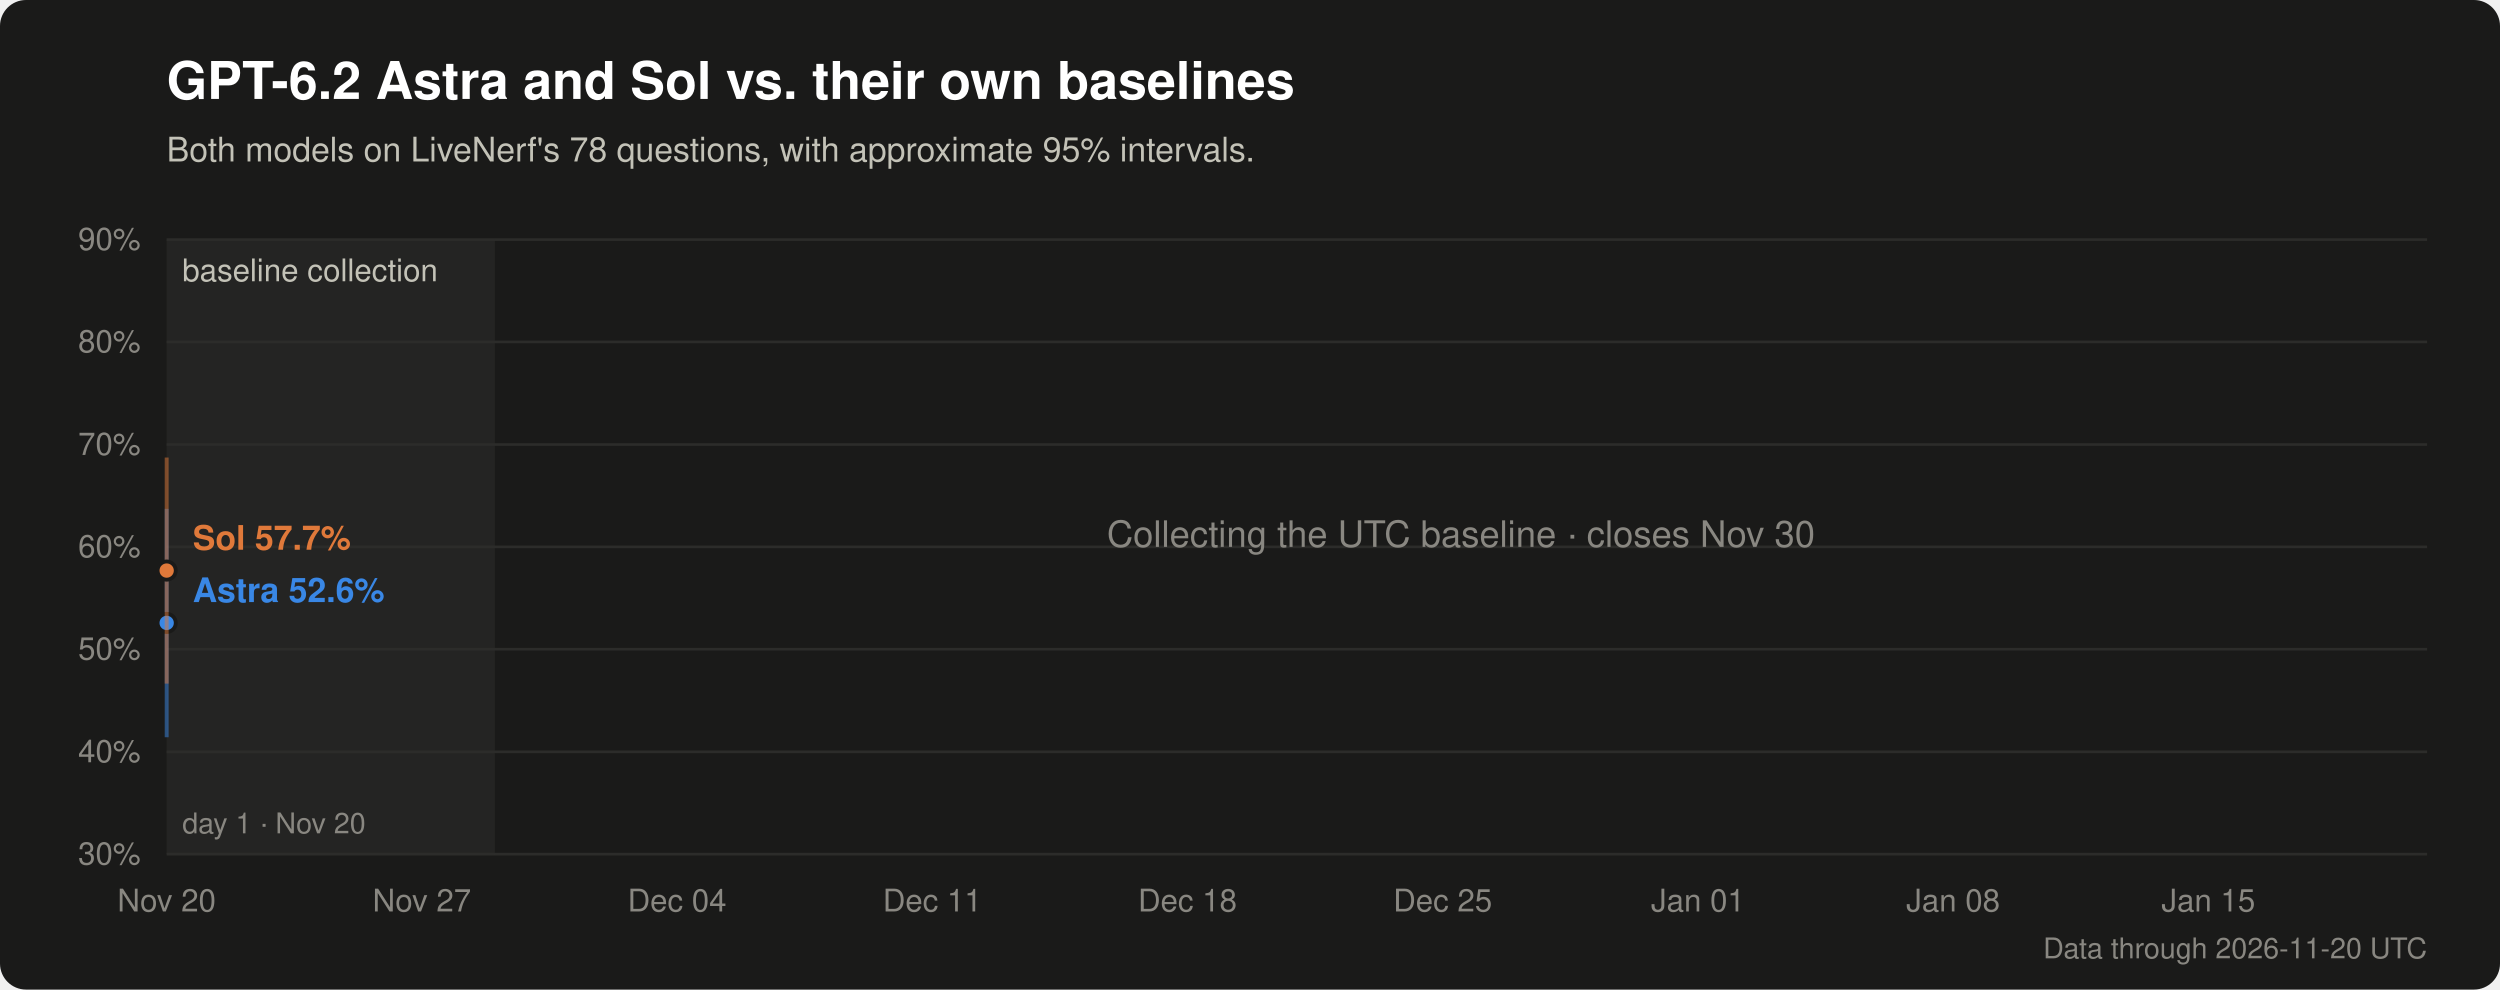
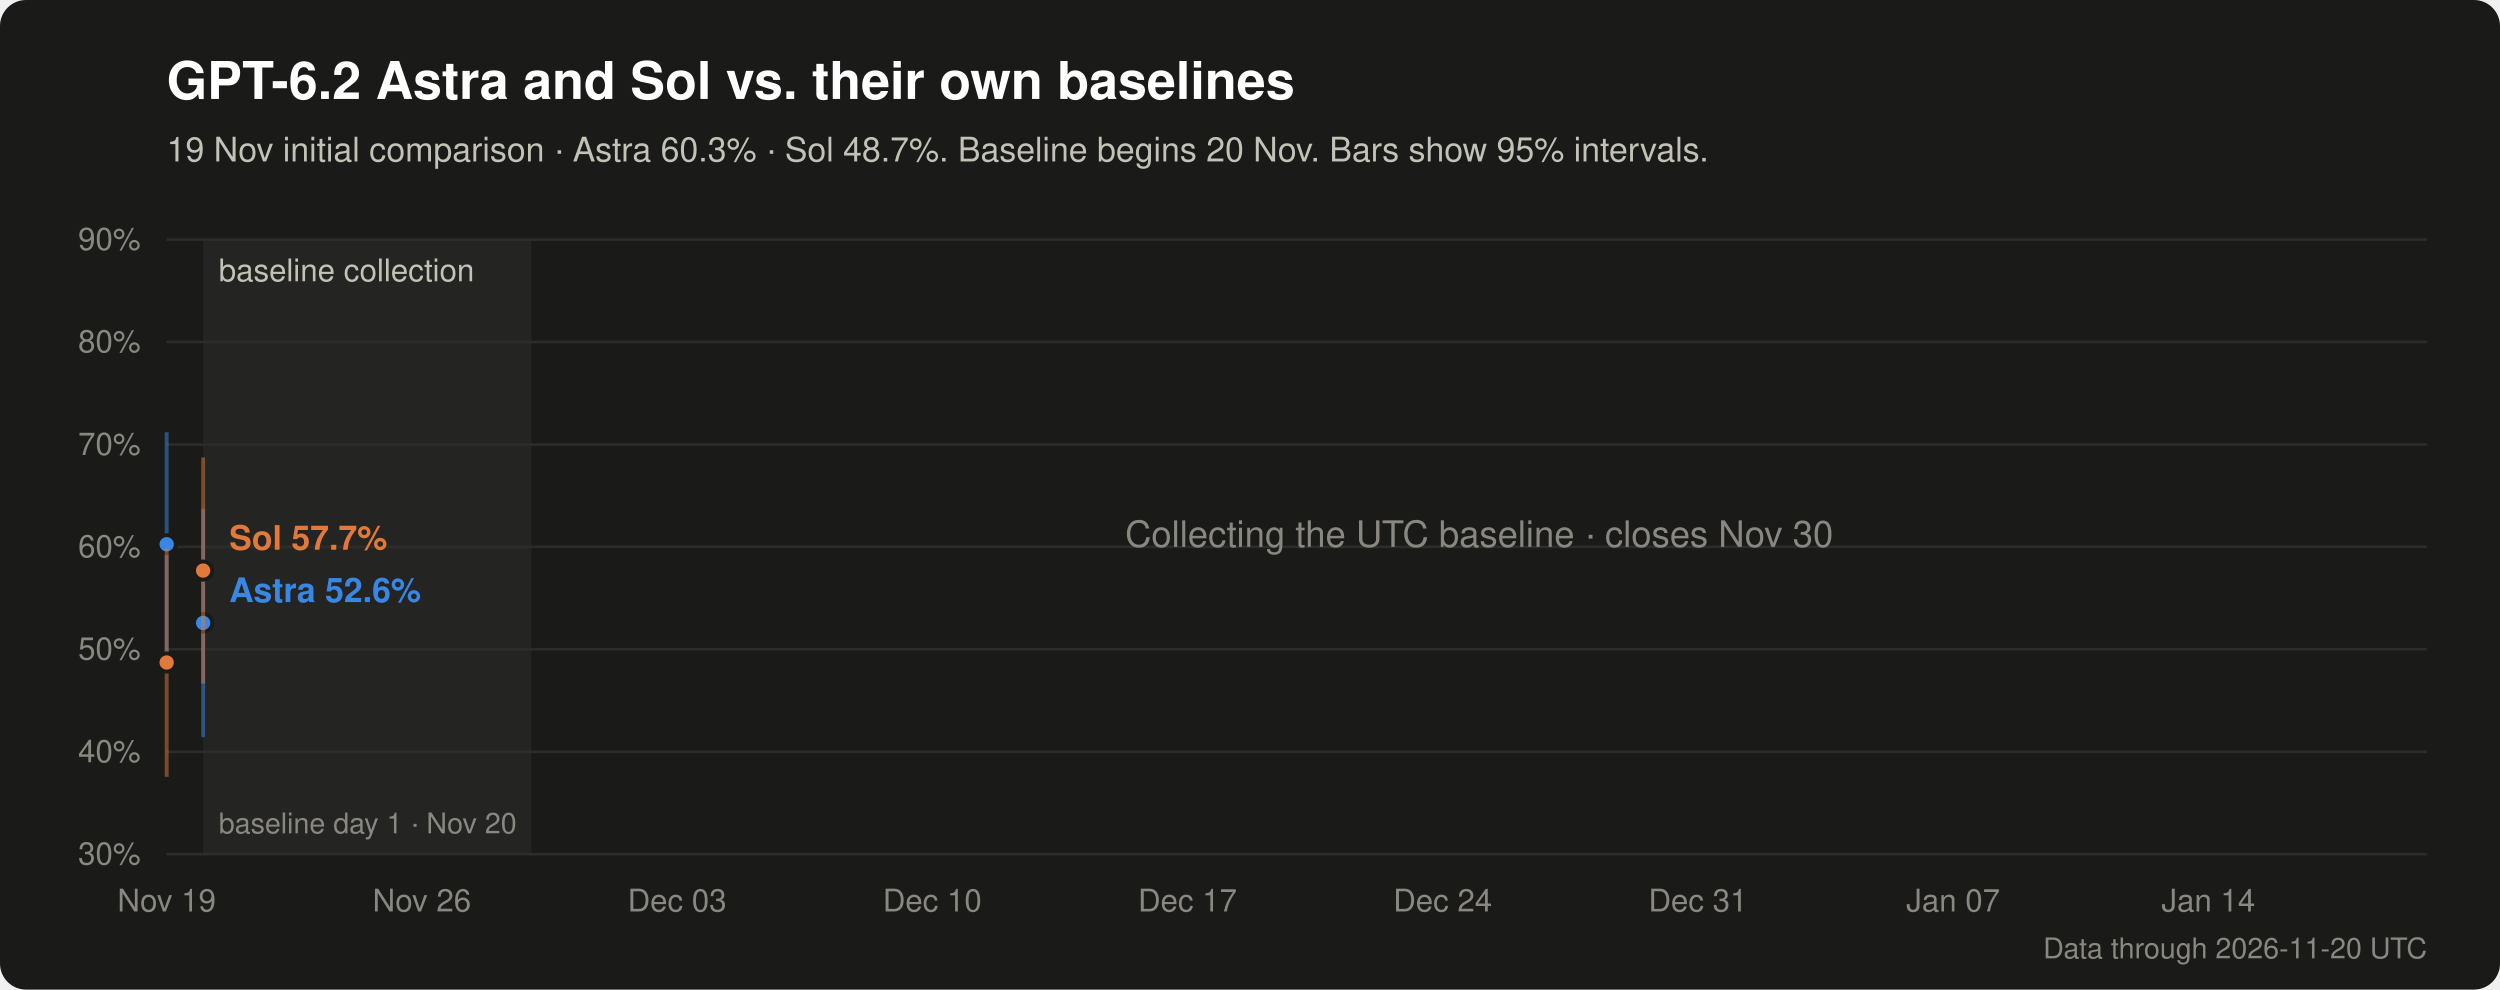
<svg xmlns="http://www.w3.org/2000/svg" width="960" height="380" viewBox="0 0 960 380" font-family="-apple-system, BlinkMacSystemFont, Helvetica, Arial, sans-serif" role="img" aria-labelledby="t d">
  <rect width="960" height="380" rx="10" fill="#1a1a19" />
  <text x="64" y="38" fill="#ffffff" font-size="20" font-weight="600">GPT-6.2 Astra and Sol vs. their own baselines</text>
-   <text x="64" y="62" fill="#c3c2b7" font-size="13">Both models on LiveNerf's 78 questions, with approximate 95% intervals.</text>
+   <text x="64" y="62" fill="#c3c2b7" font-size="13">19 Nov initial comparison · Astra 60.3% · Sol 48.7%. Baseline begins 20 Nov. Bars show 95% intervals.</text>
  <line x1="64" y1="328.0" x2="932" y2="328.0" stroke="#2c2c2a" />
  <text x="54" y="332.0" text-anchor="end" fill="#898781" font-size="12">30%</text>
  <line x1="64" y1="288.7" x2="932" y2="288.7" stroke="#2c2c2a" />
  <text x="54" y="292.7" text-anchor="end" fill="#898781" font-size="12">40%</text>
  <line x1="64" y1="249.3" x2="932" y2="249.3" stroke="#2c2c2a" />
  <text x="54" y="253.3" text-anchor="end" fill="#898781" font-size="12">50%</text>
  <line x1="64" y1="210.0" x2="932" y2="210.0" stroke="#2c2c2a" />
  <text x="54" y="214.0" text-anchor="end" fill="#898781" font-size="12">60%</text>
  <line x1="64" y1="170.7" x2="932" y2="170.7" stroke="#2c2c2a" />
  <text x="54" y="174.7" text-anchor="end" fill="#898781" font-size="12">70%</text>
  <line x1="64" y1="131.3" x2="932" y2="131.3" stroke="#2c2c2a" />
  <text x="54" y="135.3" text-anchor="end" fill="#898781" font-size="12">80%</text>
  <line x1="64" y1="92.0" x2="932" y2="92.0" stroke="#2c2c2a" />
  <text x="54" y="96.0" text-anchor="end" fill="#898781" font-size="12">90%</text>
-   <rect x="64" y="92" width="126.0" height="236" fill="#2c2c2a" opacity="0.6" />
-   <text x="70" y="108" fill="#c3c2b7" font-size="12">baseline collection</text>
-   <text x="70" y="320" fill="#898781" font-size="11">day 1 · Nov 20</text>
-   <text x="64.0" y="350" text-anchor="middle" fill="#898781" font-size="12">Nov 20</text>
-   <text x="162.0" y="350" text-anchor="middle" fill="#898781" font-size="12">Nov 27</text>
-   <text x="260.0" y="350" text-anchor="middle" fill="#898781" font-size="12">Dec 04</text>
-   <text x="358.0" y="350" text-anchor="middle" fill="#898781" font-size="12">Dec 11</text>
-   <text x="456.0" y="350" text-anchor="middle" fill="#898781" font-size="12">Dec 18</text>
-   <text x="554.0" y="350" text-anchor="middle" fill="#898781" font-size="12">Dec 25</text>
-   <text x="652.0" y="350" text-anchor="middle" fill="#898781" font-size="12">Jan 01</text>
-   <text x="750.0" y="350" text-anchor="middle" fill="#898781" font-size="12">Jan 08</text>
-   <text x="848.0" y="350" text-anchor="middle" fill="#898781" font-size="12">Jan 15</text>
-   <line x1="64.0" y1="283.1" x2="64.0" y2="195.4" stroke="#3987e5" stroke-width="1.5" opacity="0.5" />
-   <circle cx="64.0" cy="239.2" r="3.5" fill="#3987e5" stroke="#1a1a19" stroke-width="1.5" />
-   <line x1="64.0" y1="262.5" x2="64.0" y2="175.7" stroke="#e0793a" stroke-width="1.5" opacity="0.5" />
-   <circle cx="64.0" cy="219.1" r="3.5" fill="#e0793a" stroke="#1a1a19" stroke-width="1.5" />
-   <text x="74.0" y="211.1" text-anchor="start" fill="#e0793a" font-size="13" font-weight="600">Sol 57.7%</text>
-   <text x="74.0" y="231.2" text-anchor="start" fill="#3987e5" font-size="13" font-weight="600">Astra 52.6%</text>
-   <text x="561.0" y="210.0" text-anchor="middle" fill="#898781" font-size="14">Collecting the UTC baseline · closes Nov 30</text>
+   <rect x="78.0" y="92" width="126.0" height="236" fill="#2c2c2a" opacity="0.6" />
+   <text x="84.0" y="108" fill="#c3c2b7" font-size="12">baseline collection</text>
+   <text x="84.0" y="320" fill="#898781" font-size="11">baseline day 1 · Nov 20</text>
+   <text x="64.0" y="350" text-anchor="middle" fill="#898781" font-size="12">Nov 19</text>
+   <text x="162.0" y="350" text-anchor="middle" fill="#898781" font-size="12">Nov 26</text>
+   <text x="260.0" y="350" text-anchor="middle" fill="#898781" font-size="12">Dec 03</text>
+   <text x="358.0" y="350" text-anchor="middle" fill="#898781" font-size="12">Dec 10</text>
+   <text x="456.0" y="350" text-anchor="middle" fill="#898781" font-size="12">Dec 17</text>
+   <text x="554.0" y="350" text-anchor="middle" fill="#898781" font-size="12">Dec 24</text>
+   <text x="652.0" y="350" text-anchor="middle" fill="#898781" font-size="12">Dec 31</text>
+   <text x="750.0" y="350" text-anchor="middle" fill="#898781" font-size="12">Jan 07</text>
+   <text x="848.0" y="350" text-anchor="middle" fill="#898781" font-size="12">Jan 14</text>
+   <line x1="64.0" y1="252.0" x2="64.0" y2="166.0" stroke="#3987e5" stroke-width="1.5" opacity="0.5" />
+   <circle cx="64.0" cy="209.0" r="3.5" fill="#3987e5" stroke="#1a1a19" stroke-width="1.5" />
+   <line x1="78.0" y1="283.1" x2="78.0" y2="195.4" stroke="#3987e5" stroke-width="1.5" opacity="0.5" />
+   <circle cx="78.0" cy="239.2" r="3.5" fill="#3987e5" stroke="#1a1a19" stroke-width="1.5" />
+   <line x1="64.0" y1="298.3" x2="64.0" y2="210.5" stroke="#e0793a" stroke-width="1.5" opacity="0.5" />
+   <circle cx="64.0" cy="254.4" r="3.5" fill="#e0793a" stroke="#1a1a19" stroke-width="1.5" />
+   <line x1="78.0" y1="262.5" x2="78.0" y2="175.7" stroke="#e0793a" stroke-width="1.5" opacity="0.5" />
+   <circle cx="78.0" cy="219.1" r="3.5" fill="#e0793a" stroke="#1a1a19" stroke-width="1.5" />
+   <text x="88.0" y="211.1" text-anchor="start" fill="#e0793a" font-size="13" font-weight="600">Sol 57.7%</text>
+   <text x="88.0" y="231.2" text-anchor="start" fill="#3987e5" font-size="13" font-weight="600">Astra 52.6%</text>
+   <text x="568.0" y="210.0" text-anchor="middle" fill="#898781" font-size="14">Collecting the UTC baseline · closes Nov 30</text>
  <text x="932" y="368" text-anchor="end" fill="#898781" font-size="11">Data through 2026-11-20 UTC</text>
</svg>
